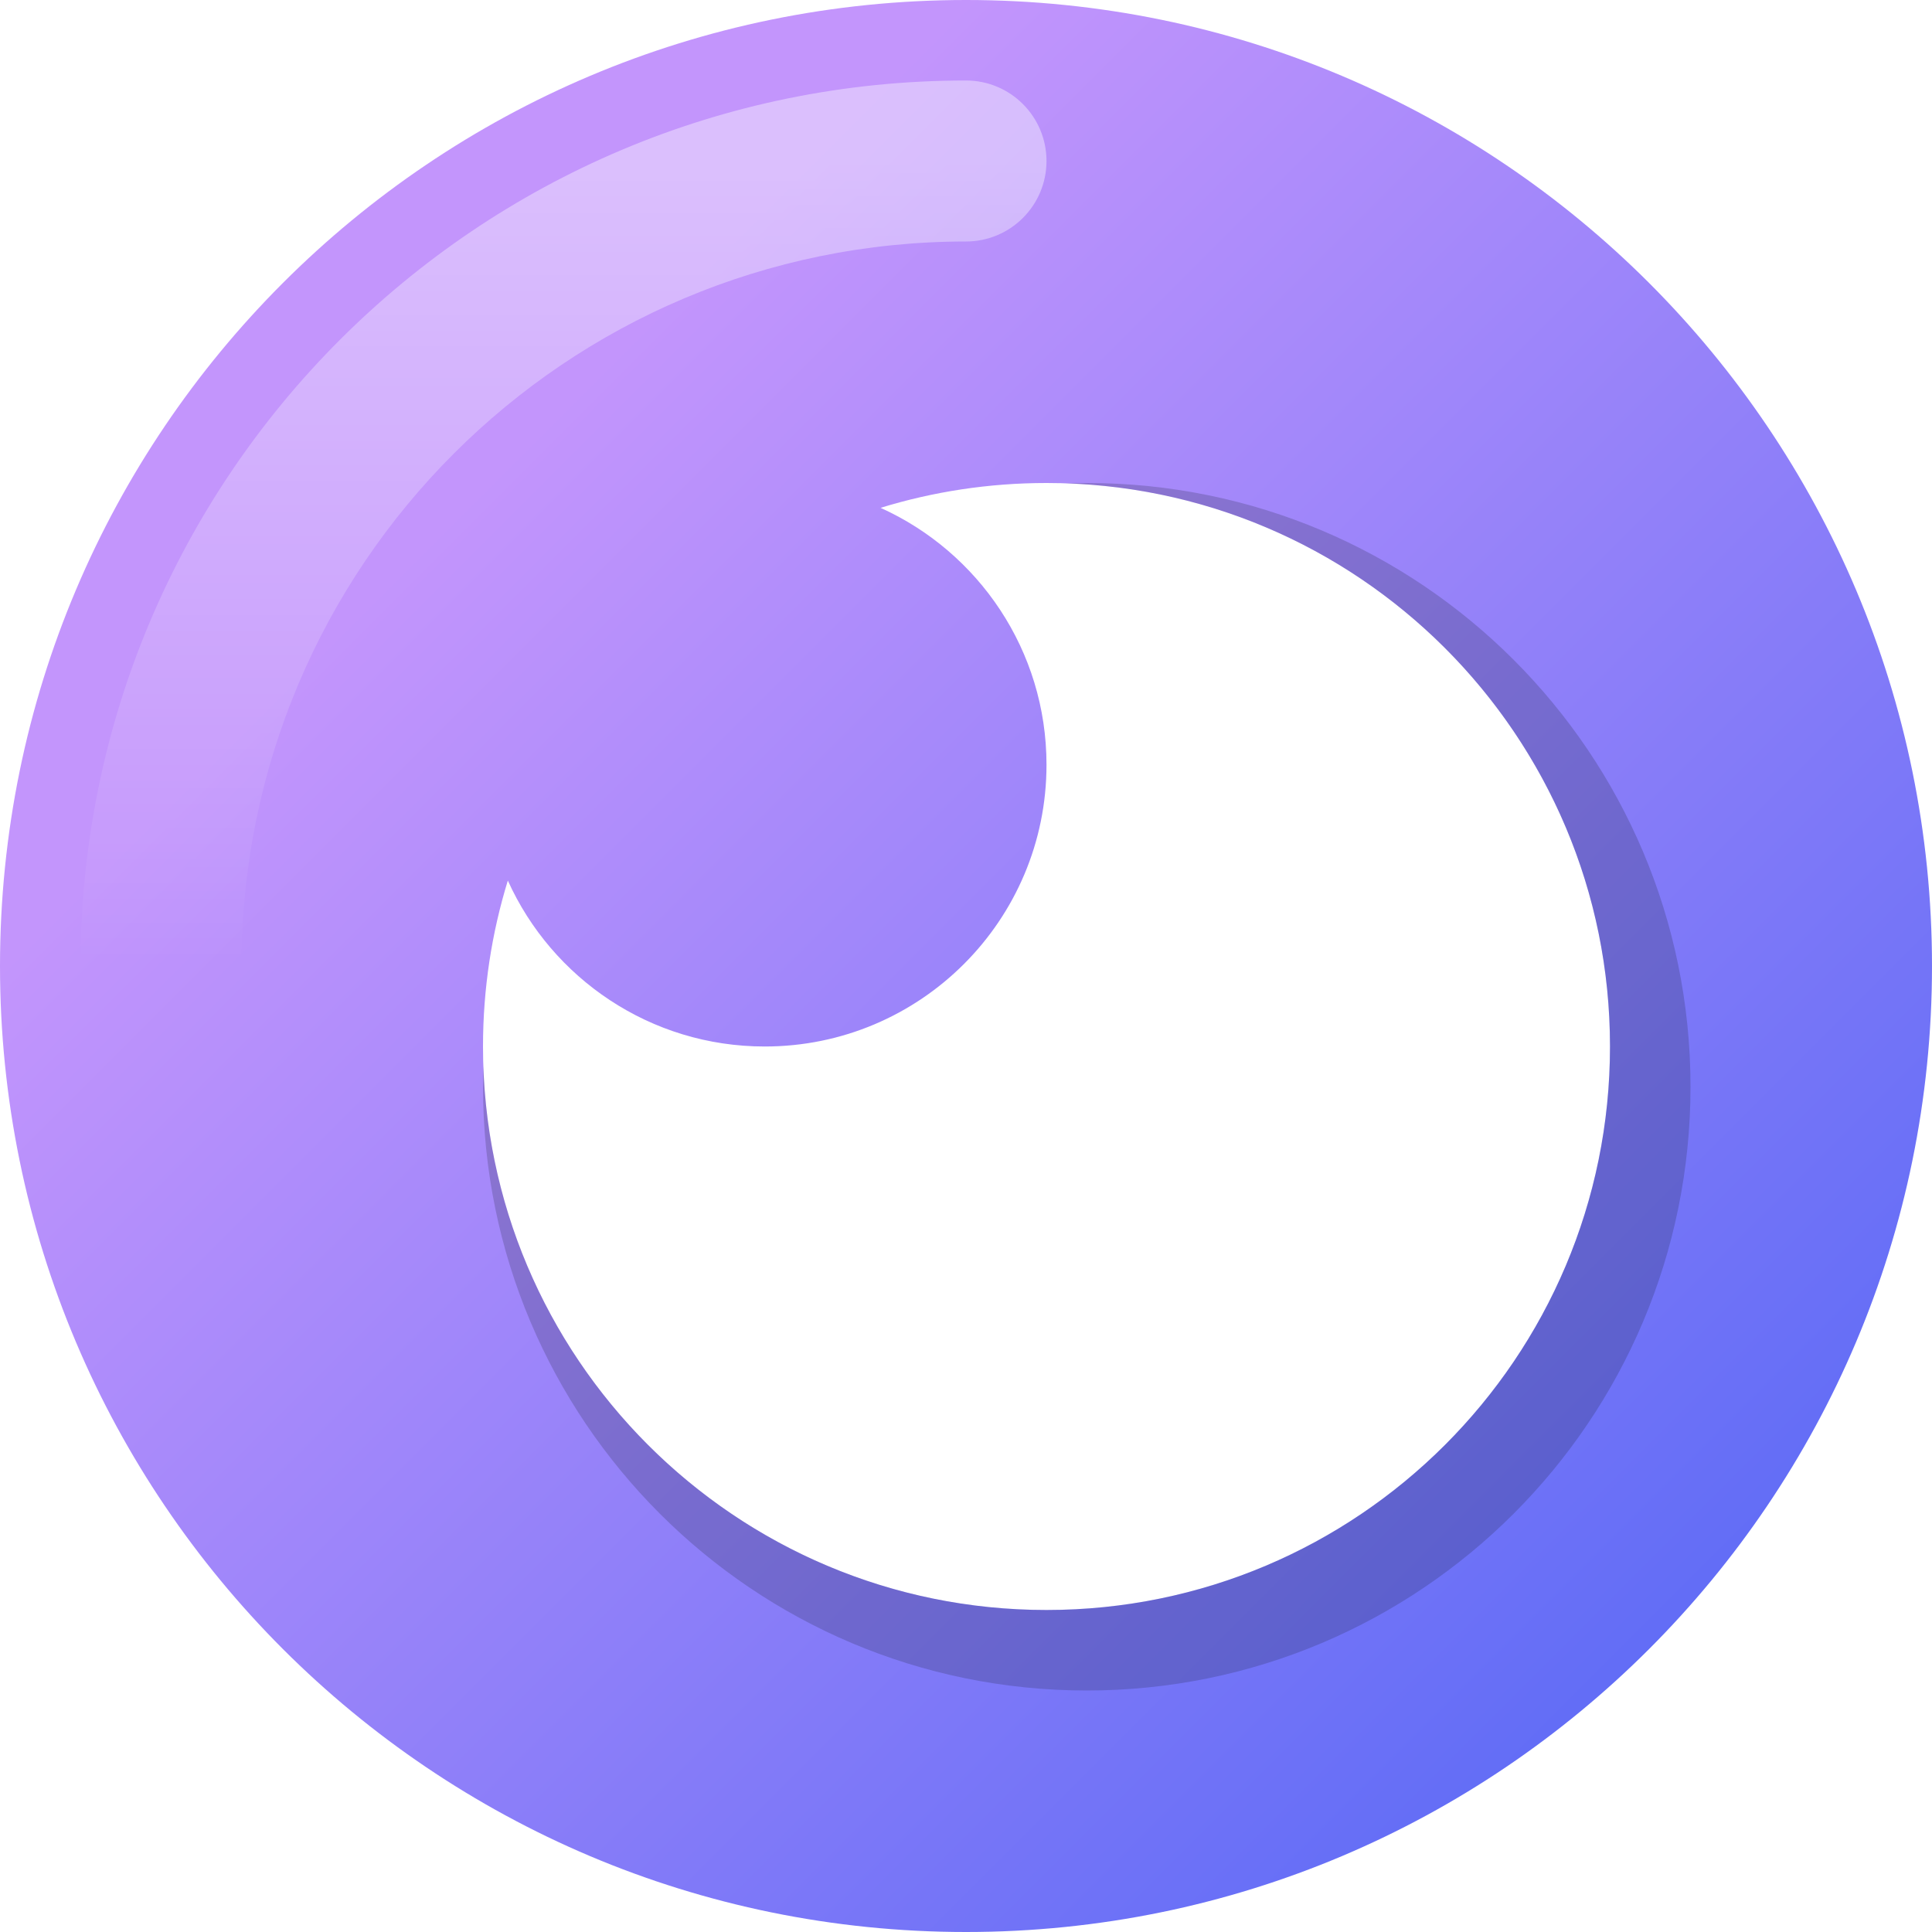
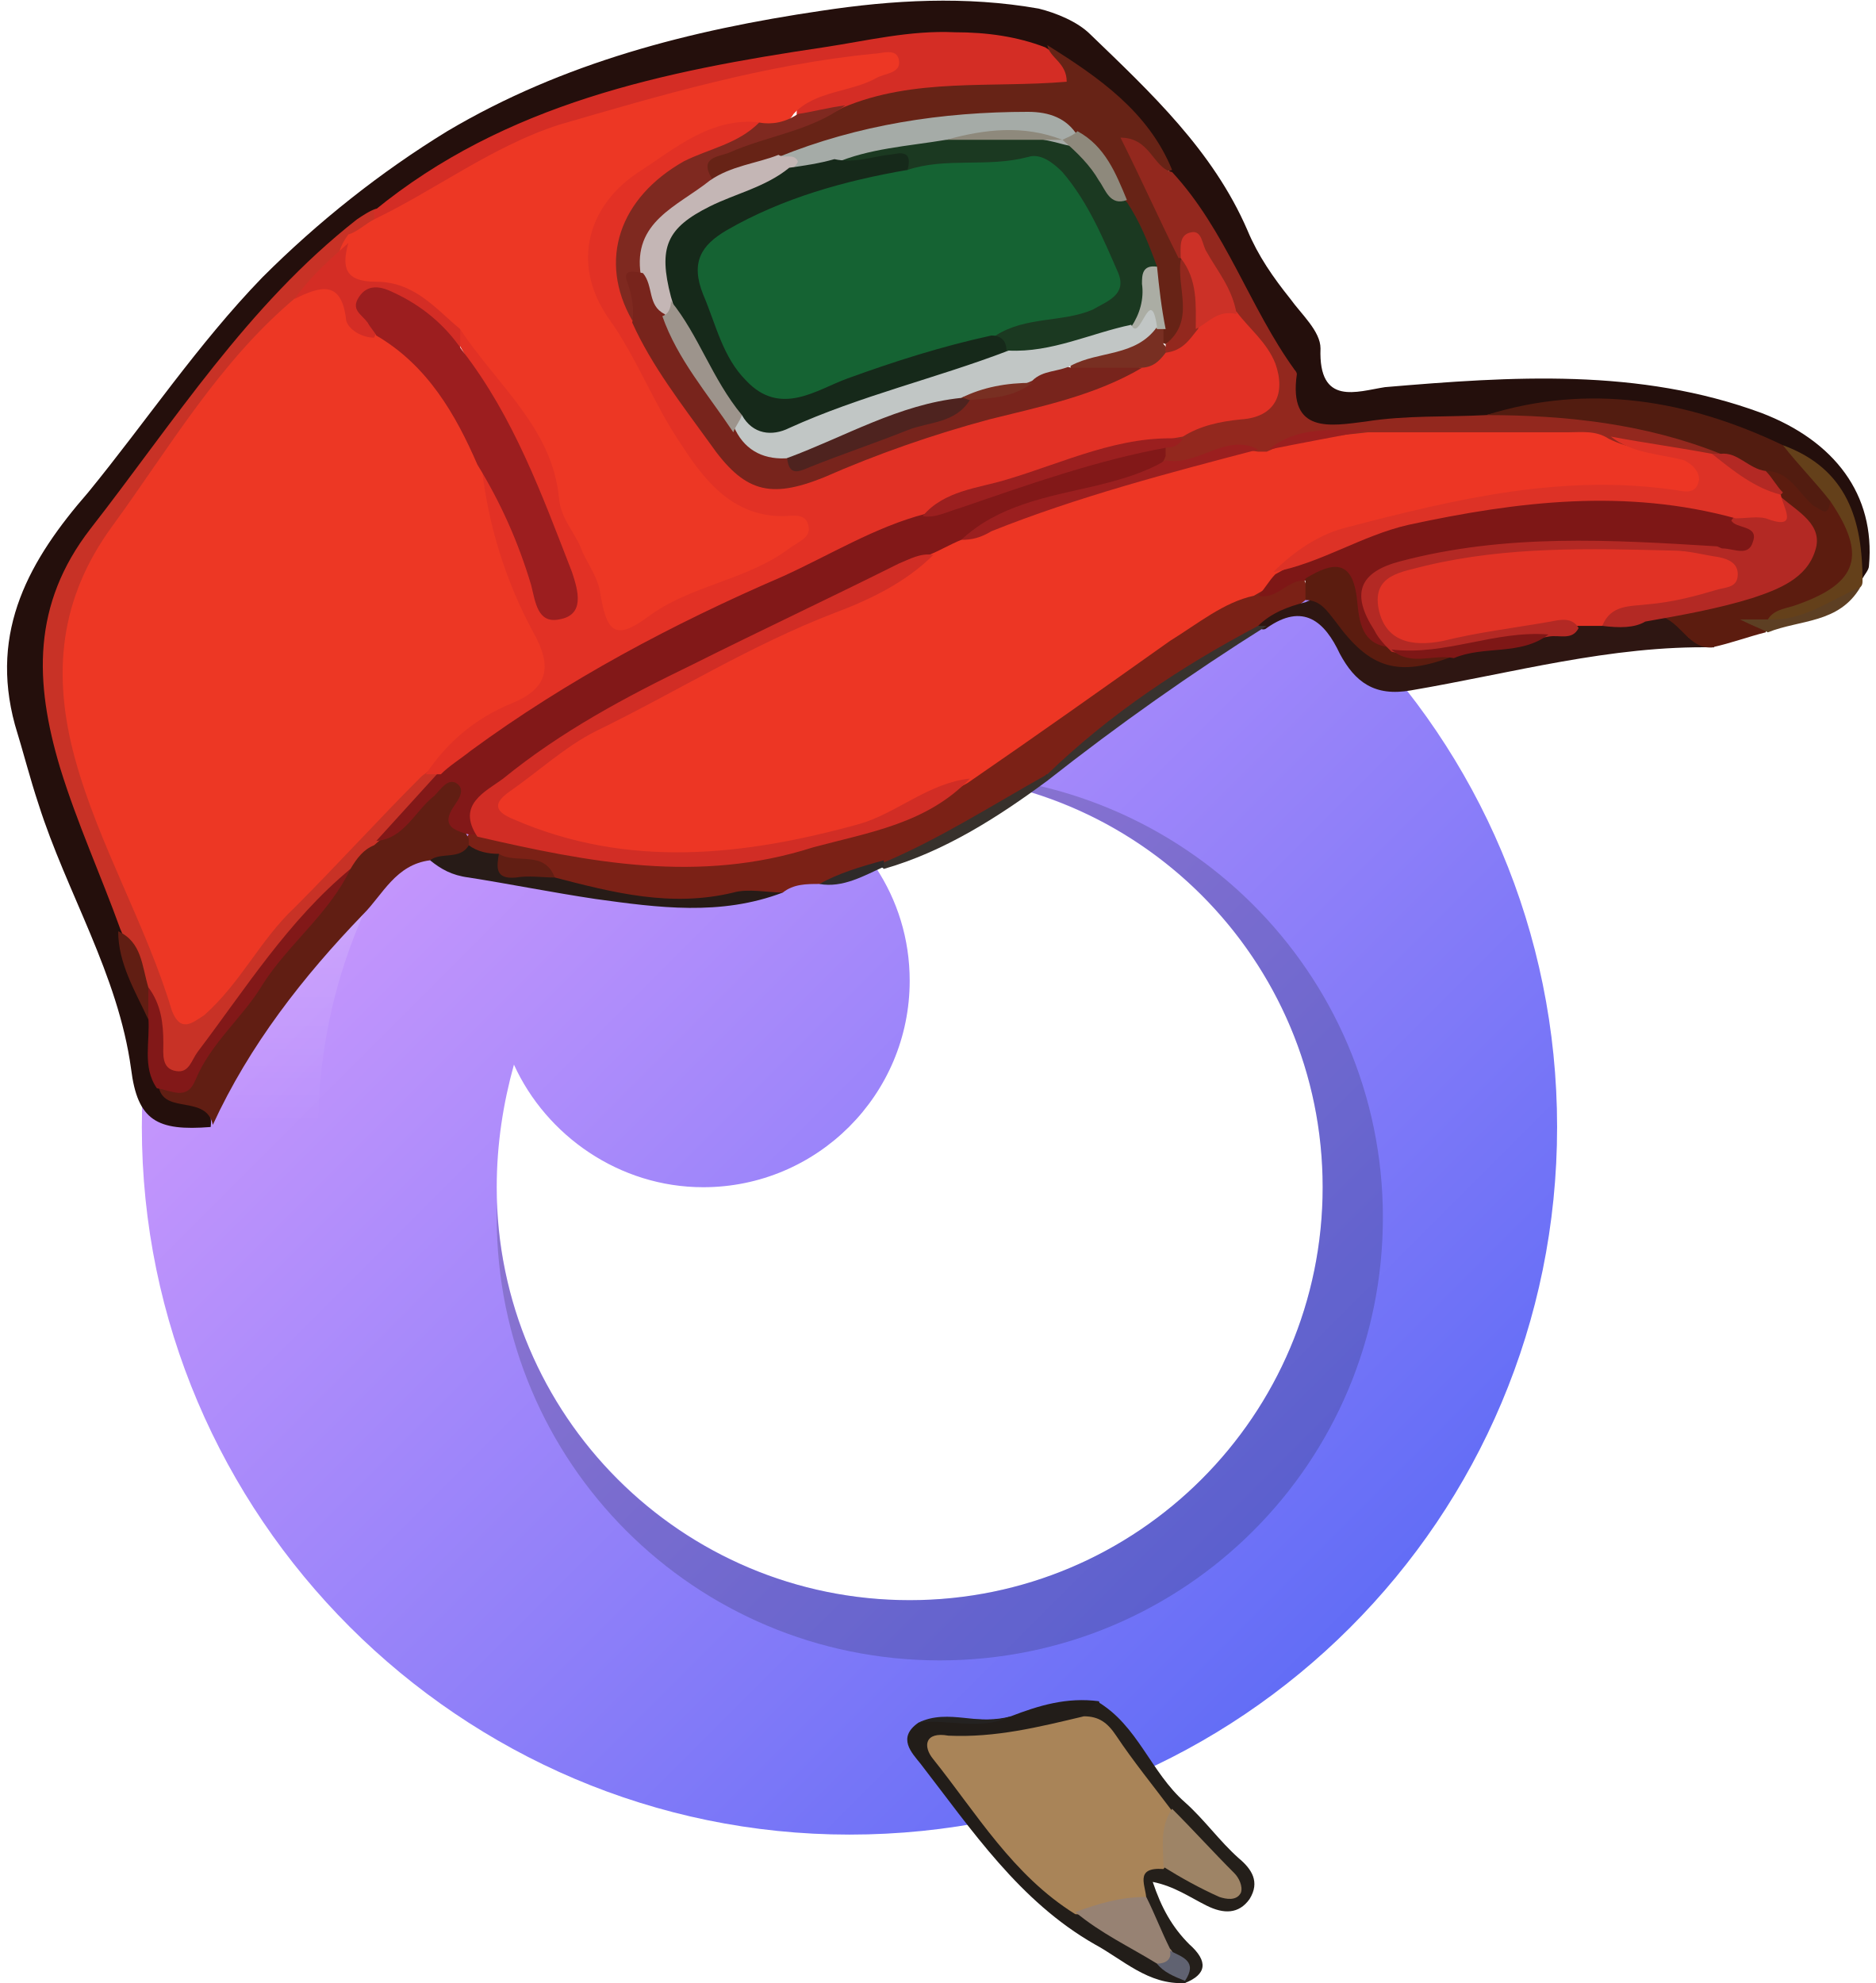
- <svg xmlns="http://www.w3.org/2000/svg" width="96" height="96" fill="none" viewBox="0 0 96 96">
-   <path fill="url(#paint0_linear)" fill-rule="evenodd" d="M48 96C74.51 96 96 74.51 96 48C96 21.49 74.51 0 48 0C21.49 0 0 21.49 0 48C0 74.51 21.49 96 48 96ZM80 52C80 67.464 67.464 80 52 80C36.536 80 24 67.464 24 52C24 49.13 24.432 46.361 25.234 43.755C27.429 48.617 32.319 52 38 52C45.732 52 52 45.732 52 38C52 32.319 48.617 27.429 43.755 25.234C46.362 24.432 49.13 24 52 24C67.464 24 80 36.536 80 52Z" clip-rule="evenodd" />
-   <path fill="#131928" fill-rule="evenodd" d="M80 52C80 67.464 67.464 80 52 80C36.864 80 24.533 67.99 24.017 52.979C24.006 53.318 24 53.658 24 54C24 70.569 37.431 84 54 84C70.569 84 84 70.569 84 54C84 37.431 70.569 24 54 24C53.66 24 53.321 24.006 52.983 24.017C67.992 24.535 80 36.865 80 52Z" clip-rule="evenodd" opacity=".2" />
-   <path fill="url(#paint1_linear)" fill-rule="evenodd" d="M48 12C28.118 12 12 28.118 12 48C12 50.209 10.209 52 8 52C5.791 52 4 50.209 4 48C4 23.7 23.7 4 48 4C50.209 4 52 5.791 52 8C52 10.209 50.209 12 48 12Z" clip-rule="evenodd" />
-   <defs>
-     <linearGradient id="paint0_linear" x1="48" x2="117.5" y1="0" y2="69.5" gradientUnits="userSpaceOnUse">
-       <stop stop-color="#C395FC" />
-       <stop offset="1" stop-color="#4F65F5" />
-     </linearGradient>
-     <linearGradient id="paint1_linear" x1="28" x2="28" y1="8" y2="48" gradientUnits="userSpaceOnUse">
-       <stop stop-color="#fff" stop-opacity=".4" />
-       <stop offset="1" stop-color="#fff" stop-opacity="0" />
-     </linearGradient>
-   </defs>
+ <svg xmlns="http://www.w3.org/2000/svg" version="1.1" id="Layer_1" x="0px" y="0px" width="87px" height="92px" viewBox="0 0 86.6 92.2" style="enable-background:new 0 0 86.6 92.2;" xml:space="preserve">
+   <style type="text/css">
+ 	.st0{fill-rule:evenodd;clip-rule:evenodd;fill:url(#SVGID_1_);}
+ 	.st1{opacity:0.2;fill-rule:evenodd;clip-rule:evenodd;fill:#131928;enable-background:new    ;}
+ 	.st2{fill-rule:evenodd;clip-rule:evenodd;fill:url(#SVGID_00000158715169687686573630000016996326227784132785_);}
+ 	.st3{fill:#221D19;}
+ 	.st4{fill:#241F1A;}
+ 	.st5{fill:#242221;}
+ 	.st6{fill:#A98458;}
+ 	.st7{fill:#978273;}
+ 	.st8{fill:#606271;}
+ 	.st9{fill:#9E8466;}
+ 	.st10{fill:#240F0C;}
+ 	.st11{fill:#7B2116;}
+ 	.st12{fill:#611E13;}
+ 	.st13{fill:#2E1612;}
+ 	.st14{fill:#5C1C0F;}
+ 	.st15{fill:#271B17;}
+ 	.st16{fill:#64401A;}
+ 	.st17{fill:#38322E;}
+ 	.st18{fill:#37312C;}
+ 	.st19{fill:#5D3F23;}
+ 	.st20{fill:#2E2A29;}
+ 	.st21{fill:#C83226;}
+ 	.st22{fill:#D42D25;}
+ 	.st23{fill:#672316;}
+ 	.st24{fill:#93281E;}
+ 	.st25{fill:#521C10;}
+ 	.st26{fill:#821818;}
+ 	.st27{fill:#ED3624;}
+ 	.st28{fill:#7E1716;}
+ 	.st29{fill:#D12D25;}
+ 	.st30{fill:#5B1C0F;}
+ 	.st31{fill:#E13225;}
+ 	.st32{fill:#B32924;}
+ 	.st33{fill:#ED3724;}
+ 	.st34{fill:#E23125;}
+ 	.st35{fill:#7F2920;}
+ 	.st36{fill:#1B3921;}
+ 	.st37{fill:#A5ABA7;}
+ 	.st38{fill:#C4B6B5;}
+ 	.st39{fill:#782F22;}
+ 	.st40{fill:#8E897C;}
+ 	.st41{fill:#ABADA4;}
+ 	.st42{fill:#DD3226;}
+ 	.st43{fill:#9B1F1F;}
+ 	.st44{fill:#CC3127;}
+ 	.st45{fill:#9C1E1F;}
+ 	.st46{fill:#78241C;}
+ 	.st47{fill:#156333;}
+ 	.st48{fill:#16291A;}
+ 	.st49{fill:#C1C6C5;}
+ 	.st50{fill:#9D948C;}
+ 	.st51{fill:#4E231F;}
+ </style>
+   <linearGradient id="SVGID_1_" gradientUnits="userSpaceOnUse" x1="22.767" y1="742.628" x2="70.409" y2="790.27" gradientTransform="matrix(1 0 0 1 0 -706.6953)">
+     <stop offset="0" style="stop-color:#C395FC" />
+     <stop offset="1" style="stop-color:#4F65F5" />
+   </linearGradient>
+   <path class="st0" d="M39.2,85.3c18.2,0,32.9-14.7,32.9-32.9S57.4,19.5,39.2,19.5S6.3,34.3,6.3,52.4S21.1,85.3,39.2,85.3z M61.2,55.2  c0,10.6-8.6,19.2-19.2,19.2s-19.2-8.6-19.2-19.2c0-2,0.3-3.9,0.8-5.7c1.5,3.3,4.9,5.7,8.8,5.7c5.3,0,9.6-4.3,9.6-9.6  c0-3.9-2.3-7.2-5.7-8.8C38.1,36.3,40,36,42,36C52.6,36,61.2,44.6,61.2,55.2z" />
+   <path class="st1" d="M61.2,55.2c0,10.6-8.6,19.2-19.2,19.2c-10.4,0-18.8-8.2-19.2-18.5c0,0.2,0,0.5,0,0.7c0,11.4,9.2,20.6,20.6,20.6  S64,68,64,56.6S54.7,36,43.3,36c-0.2,0-0.5,0-0.7,0C52.9,36.3,61.2,44.8,61.2,55.2z" />
+   <linearGradient id="SVGID_00000172425334263608358670000015159337451976076691_" gradientUnits="userSpaceOnUse" x1="25.517" y1="731.679" x2="25.517" y2="759.099" gradientTransform="matrix(1 0 0 1 0 -706.6953)">
+     <stop offset="0" style="stop-color:#FFFFFF;stop-opacity:0.4" />
+     <stop offset="1" style="stop-color:#FFFFFF;stop-opacity:0" />
+   </linearGradient>
+   <path style="fill-rule:evenodd;clip-rule:evenodd;fill:url(#SVGID_00000172425334263608358670000015159337451976076691_);" d="  M39.2,27.8c-13.6,0-24.7,11-24.7,24.7c0,1.5-1.2,2.7-2.7,2.7S9.1,54,9.1,52.5c0-16.7,13.5-30.2,30.2-30.2c1.5,0,2.7,1.2,2.7,2.7  C42,26.5,40.7,27.8,39.2,27.8z" />
+   <g>
+     <path class="st3" d="M54.8,92.2c-1.7,0.1-2.9-1.1-4.2-1.8c-3.5-2-5.7-5.3-8.1-8.4c-0.4-0.5-1.1-1.2-0.1-1.9   c1.4-0.5,2.9,0.1,4.3-0.3c1.3-0.5,2.6-0.9,4.1-0.7c0.2,0.6-0.3,0.7-0.7,0.9c-1.8,0.7-3.7,0.9-5.6,0.9c-1,0-1.3,0.3-0.6,1.1   c1.8,2.3,3.4,4.8,5.9,6.5c1.1,1,2.5,1.5,3.7,2.4c0.4,0.4,0.9,0.5,1.3,0.9C54.9,92,54.9,92.1,54.8,92.2z" />
+     <path class="st4" d="M54.8,92.2c0-0.1,0-0.1,0-0.2c-0.2-0.5-0.6-1-1-1.3c-0.6-0.7-0.7-1.6-1.1-2.5c-0.2-0.8-0.4-1.6,0.9-1.7   c1.1,0.1,1.9,0.9,3.1,1.1c-0.7-1.4-1.8-2.3-2.8-3.2C52.5,83,51.7,81,50,79.8c0.2-0.2,0.5-0.4,0.7-0.7c1.9,1.1,2.5,3.3,4.1,4.7   c0.9,0.8,1.6,1.8,2.5,2.6c0.6,0.5,1,1.1,0.5,1.9c-0.5,0.7-1.2,0.7-2,0.3c-0.8-0.4-1.5-0.9-2.5-1.1c0.4,1.2,0.9,2.1,1.7,2.9   C55.9,91.2,55.8,91.8,54.8,92.2z" />
+     <path class="st5" d="M46.7,79.8c-1.4,0.7-2.9,0.1-4.3,0.3C43.8,79.4,45.3,80.3,46.7,79.8z" />
+     <path class="st6" d="M50.1,79.8c0.7,0,1.1,0.3,1.5,0.9c0.8,1.2,1.7,2.3,2.6,3.5c0.2,0.9,0.3,1.8-0.4,2.7c-1.4-0.1-0.8,0.8-0.8,1.4   c-1,0.7-2.1,0.8-3.3,0.7c-2.9-1.8-4.6-4.7-6.6-7.2c-0.5-0.6-0.4-1.3,0.7-1.1C46,80.8,48,80.3,50.1,79.8z" />
+     <path class="st7" d="M49.7,88.9c1.1-0.4,2.1-0.7,3.3-0.7c0.4,0.8,0.7,1.6,1.1,2.4c0.2,0.2,0.2,0.4,0.1,0.6   c-0.2,0.3-0.5,0.3-0.7,0.1C52.2,90.5,50.9,89.9,49.7,88.9z" />
+     <path class="st8" d="M53.5,91.3c0.4,0,0.7-0.2,0.6-0.6c0.6,0.3,1.3,0.5,0.7,1.4C54.3,91.9,53.8,91.7,53.5,91.3z" />
+     <path class="st9" d="M53.8,86.8c0-0.9-0.2-1.8,0.4-2.7c1,1,1.9,2,2.9,3c0.2,0.2,0.4,0.6,0.3,0.9c-0.2,0.4-0.7,0.3-1,0.2   C55.5,87.8,54.6,87.3,53.8,86.8z" />
+   </g>
+   <g>
+     <path class="st10" d="M9.5,52.4c-2.5,0.2-3.4-0.3-3.7-2.7c-0.6-4.4-3-8.2-4.3-12.3c-0.4-1.2-0.7-2.4-1.1-3.7   c-1.2-4.4,0.7-7.7,3.4-10.8c2.7-3.3,5.1-6.9,8.1-10c2.6-2.6,5.5-4.9,8.6-6.8c5.4-3.2,11.3-4.7,17.4-5.6C41.2,0,44.6-0.2,48,0.4   c0.8,0.2,1.8,0.6,2.4,1.2c2.8,2.7,5.7,5.4,7.3,9.1c0.5,1.2,1.2,2.2,2,3.2c0.5,0.7,1.4,1.5,1.4,2.3c-0.1,2.7,1.7,2,3,1.8   c5.9-0.5,11.8-0.9,17.5,1.2c3.4,1.3,5.3,3.8,5,7.1c0,0.2-0.2,0.4-0.3,0.6c-0.6-0.5-0.4-1.3-0.6-2c-0.5-1.8-1.4-3.4-3.4-4   c-4.4-1.8-8.8-2.6-13.5-1.4c-2.4,0.1-4.8,0.4-7.2,0.5c-1.2,0.1-2-0.4-2-1.8c0-0.7-0.2-1.3-0.6-1.9c-1.8-2.6-2.9-5.6-4.8-8.1   c-1.4-2.6-3.5-4.5-6.1-5.8c-2.4-0.7-4.7-0.7-7.2-0.3C36.4,2.8,32,3.5,27.6,4.8C23.8,6,20.5,7.7,17.4,10c-3.3,1.8-5.5,4.9-7.8,7.7   c-1.9,2.4-3.7,5-5.5,7.4c-2.4,3.2-2.3,6.4-1.3,10c0.8,2.8,2.2,5.4,2.9,8.2c0.2,1.5,1,2.7,1.3,4.1c0.3,0.9,0,2,0.5,2.8   c0.2,0.5,0.6,0.6,1.1,0.7C9.2,51.2,9.6,51.6,9.5,52.4z" />
+     <path class="st11" d="M37.8,41.1c-0.6,0-1.2,0-1.7,0.4c-3.5,0.8-7,0.4-10.5-0.3c-0.7-0.8-1.7-0.9-2.7-1.1c-0.6-0.1-1.1-0.2-1.5-0.8   c-0.1-0.2,0-0.4,0.1-0.5c0.2-0.1,0.3-0.2,0.5-0.2c2.6,0.3,5.1,1,7.6,1.2c5.2,0.4,10.1-0.7,14.6-3.5c4-2.8,7.7-6,12-8.4   c0.6-0.3,1.1-0.7,1.8-0.7c0.8,0.1,1.5-0.8,2.3-0.3c0.2,0.3,0.2,0.7,0.1,1c-0.7,0.6-1.6,0.8-2.3,1.3c-3.5,2-6.8,4.3-9.9,7   c-2.4,1.6-4.9,3.1-7.6,4C39.8,40.6,38.8,40.9,37.8,41.1z" />
+     <path class="st12" d="M21.5,39c0,0.1,0,0.2,0,0.3c-0.3,1.2-1.2,0.6-1.8,0.7c-1.6,0.2-2.2,1.6-3.1,2.5c-2.8,2.9-5.3,6.1-7,9.8   c-0.3-1.4-2.2-0.5-2.5-1.7C7.9,50.4,8.5,50,9,49.2c1.8-2.6,3.6-5.1,5.8-7.5c0.4-0.4,0.8-0.9,1-1.5c0.3-0.6,0.7-1,1.3-1.3   c1.1-0.4,1.8-1.4,2.6-2.2c0.4-0.3,0.8-0.8,1.4-0.5c0.5,0.3,0.5,0.8,0.3,1.3C21,38.2,21.3,38.6,21.5,39z" />
+     <path class="st13" d="M58.2,29.1c0.6-0.6,1.4-0.9,2.2-1.1c0.8-0.4,1.4,0.1,1.6,0.7c1.3,2.3,3.2,2.1,5.3,1.6c1.4-0.6,2.9-0.3,4.2-1   c0.5-0.2,1.1-0.2,1.6-0.4c0.4-0.1,0.7-0.1,1.1-0.2c0.7,0,1.5-0.1,2.2-0.3c0.8,0.1,2.1-0.5,1.8,1.2c0,0.1,0.4-0.1,0.6,0   c0.3,0.1,0.6,0.2,0.6,0.5c-4.8-0.1-9.4,1.2-14.1,2c-1.7,0.3-2.6-0.4-3.3-1.7c-0.7-1.5-1.7-2.4-3.4-1.2   C58.5,29.3,58.3,29.3,58.2,29.1z" />
+     <path class="st14" d="M79.3,30.1c-1.3,0.1-1.6-1.8-3-1.4c0.1-0.9,0.8-0.7,1.4-0.8c1.3-0.2,2.6-0.5,3.8-0.9c2.5-0.9,2.7-1.9,0.9-3.8   c-0.3-0.4-0.8-0.8-0.6-1.4c1.3-0.5,1.8,0.6,2.3,1.3c0.4,0.5,0.6,0,0.9,0.1c1.8,2.8,1.2,4.4-1.8,5.4c-0.4,0.1-0.8,0.1-1.2,0.3   c-0.3,0-0.6,0-0.9,0c-0.1,0-0.2-0.1-0.2-0.1c0.1,0.4,1-0.3,0.9,0.6C81,29.6,80.2,29.9,79.3,30.1z" />
+     <path class="st15" d="M19.7,40c0.5-0.4,1.4,0,1.8-0.7c0.4,0.3,0.9,0.4,1.4,0.4c0.5,1.1,1.9,0.3,2.6,1.1c2.7,0.7,5.4,1.4,8.3,0.7   c0.7-0.2,1.6,0,2.3,0c-2.9,1.1-5.8,0.7-8.7,0.3c-2-0.3-4-0.7-5.9-1C20.7,40.7,20.2,40.4,19.7,40z" />
+     <path class="st16" d="M81.9,28.8c0.3-0.5,0.9-0.5,1.4-0.7c2.8-1,3.2-2.3,1.5-4.8c-1-0.6-2.1-1.2-2.2-2.6c3,1.1,3.7,3.5,3.7,6.3   c0,0.1,0,0.2-0.1,0.3C84.9,28.3,83.6,29.2,81.9,28.8z" />
+     <path class="st17" d="M58.2,29.1c0.1,0,0.3,0,0.4,0c-3.5,2.2-6.9,4.6-10.2,7.2c-0.1-0.1-0.2-0.1-0.1-0.2c0-0.1,0.1-0.1,0.1-0.1   C51.3,33.2,54.6,31,58.2,29.1z" />
+     <path class="st18" d="M48.4,36c0,0.1,0,0.2,0,0.3c-2.3,1.7-4.8,3.3-7.6,4.1c-0.1-0.1-0.2-0.1-0.1-0.2c0-0.1,0.1-0.1,0.1-0.1   C43.4,39,45.9,37.4,48.4,36z" />
+     <path class="st19" d="M81.9,28.8c1.6,0.1,2.9-0.9,4.3-1.5c-1,1.7-2.8,1.5-4.3,2.1c-0.4-0.2-0.7-0.3-1.3-0.6   C81.1,28.8,81.5,28.8,81.9,28.8z" />
+     <path class="st20" d="M40.8,40c0,0.1,0,0.2,0,0.3c-0.9,0.4-1.9,1-3,0.8C38.7,40.6,39.7,40.3,40.8,40z" />
+     <path class="st21" d="M17.1,39.3c-0.5,0.2-0.8,0.6-1.1,1.1c-2.6,2.9-5.1,6-7.2,9.2C8.5,50,8.2,50.2,7.7,50S7,49.4,7,48.8   c0-1-0.2-1.9-0.6-2.8c-0.3-1-0.7-1.9-1.1-2.8c-0.9-2.5-2-4.9-2.8-7.5c-1.2-4-1.3-7.6,1.4-11.1c3.9-5,7.3-10.4,12.4-14.4   c0.3-0.2,0.6-0.4,0.9-0.5c0.1,0.1,0.2,0.3,0.1,0.4c-0.2,0.5-0.7,0.9-1.1,1.3c-0.9,0.9-1.8,1.7-2.6,2.7c-4,4-7.2,8.6-10,13.6   c-1,1.7-0.7,3.7-0.4,5.5C4,37.7,6.3,41.7,7.9,46c0.4,1,0.9,0.8,1.5,0.2c0.7-0.7,1.3-1.5,1.9-2.2c2.4-3,5-5.8,8-8.2   c0.3-0.1,0.5-0.1,0.8,0C19.7,37.6,18.2,38.3,17.1,39.3z" />
+     <path class="st22" d="M17.1,10.2c0-0.1,0-0.3,0-0.4c6.1-5,13.5-6.5,20.9-7.6c2-0.3,4-0.8,6.1-0.7c1.5,0,2.9,0.2,4.2,0.7   c0.6,0.4,1.4,0.8,1.2,1.6c-0.3,0.8-1.2,0.7-1.9,0.7c-2.9,0-5.7,0.2-8.5,0.9c-0.8,0.1-1.5,0.6-2.3,0.2c-0.3-1,0.7-1.1,1.2-1.4   c0.7-0.4,1.6-0.4,2.5-1.1c-4.3,0.2-8.3,1.3-12.2,2.4c-3.1,0.9-6.1,1.9-8.8,3.8C18.9,9.8,18.2,10.4,17.1,10.2z" />
+     <path class="st23" d="M38.9,5c3.3-1.4,6.9-0.9,10.4-1.2c0-0.9-0.8-1.1-0.9-1.7c2.4,1.5,4.7,3.1,5.8,5.8c-0.7,0.3-1-0.3-1.6-0.8   c0.8,1.9,1.8,3.5,2.3,5.2c-0.1,1.3,0.8,2.8-1,3.7c-0.3-0.1-0.4-0.4-0.5-0.7c-0.1-0.9-0.2-1.9-0.4-2.8c-0.2-1.1-0.8-2.1-1.3-3.1   c-0.6-1.3-1.2-2.5-2.4-3.2c-1.2-1.1-2.6-0.8-4-0.7c-3.1,0.2-6.2,0.8-9.2,1.9c-1.2,0.4-2.3,0.8-3.5,1.1c-1.7-0.7-0.4-1.4,0.2-1.6   c1.2-0.5,2.4-1.1,3.7-1.3C37.4,5.6,38.2,5.4,38.9,5z" />
+     <path class="st24" d="M54.5,12c-0.9-1.8-1.7-3.6-2.7-5.6c1.4,0,1.5,1.4,2.4,1.6c2.5,2.7,3.6,6.3,5.7,9.2c0,0,0.1,0.1,0.1,0.2   c-0.4,2.8,1.6,2.4,3.2,2.2c1.9-0.3,3.7-0.2,5.6-0.3c3.3-0.8,6.5-0.1,9.7,0.7c0.5,0.1,1,0.3,1.3,0.9c0,0.2-0.2,0.4-0.4,0.5   c-1.7,0.4-3.3-0.5-5-0.6c-3.6-0.4-7.1-0.1-10.7-0.2c-1.7-0.2-3.3-0.1-4.9,0.7c-0.2,0.1-0.4,0.1-0.6,0.1c-0.8-0.2-1.6,0-2.4,0.3   c-0.6,0.2-1.3,0.4-1.9,0c-0.2-0.2-0.3-0.5-0.2-0.8c0.1-0.4,0.4-0.6,0.7-0.8c0.8-0.5,1.6-0.7,2.5-0.9c1.7-0.3,2-1.2,1.2-2.7   c-0.4-0.6-1-1.1-1.3-1.8c-0.6-1-0.7-2.4-2-2.9C54.8,11.9,54.7,12,54.5,12z" />
+     <path class="st25" d="M79.7,21.1c-3.5-1.4-7.2-1.8-10.9-1.8c4.8-1.5,9.4-0.7,13.8,1.4c0.7,0.9,1.5,1.7,2.2,2.6   c-0.1,0.8-0.4,0.4-0.8,0.2c-0.7-0.6-1.1-1.6-2.2-1.6C80.9,22.3,80.3,21.6,79.7,21.1z" />
+     <path class="st26" d="M6.6,45.9c0.6,0.8,0.7,1.7,0.7,2.6c0,0.5-0.1,1.2,0.6,1.3c0.6,0.1,0.7-0.5,1-0.9c2.2-2.9,4.2-6.1,7.1-8.5   c-1,2.1-2.9,3.5-4.1,5.4c-0.9,1.5-2.4,2.7-3.1,4.4c-0.4,1-1.1,0.5-1.8,0.4c-0.7-1-0.3-2.2-0.4-3.3C6.4,46.9,6.3,46.4,6.6,45.9z" />
+     <path class="st12" d="M6.6,45.9c0,0.5,0,1,0,1.5c-0.6-1.3-1.4-2.6-1.4-4.1C6.3,43.8,6.3,44.9,6.6,45.9z" />
+     <path class="st27" d="M58.2,21c0.1,0,0.3,0,0.4,0c1.5-0.7,3.1-0.7,4.7-0.9c3.1,0,6.2,0,9.3,0c0.6,0,1.3-0.1,1.9,0.3   c1,0.5,2.2,0.6,3.3,0.9c0.6,0.2,1.2,0.4,1.1,1.1s-0.7,0.9-1.4,0.9c-4.4-0.4-8.6,0.2-12.9,1.2c-1.9,0.5-3.6,1.2-5.3,2.2   c-0.3,0.5-0.8,0.7-1.3,1c-1.4,0.3-2.6,1.3-3.9,2.1c-3.1,2.2-6.2,4.4-9.4,6.6c-6,3.4-12.4,4.6-19.1,2.9c-1.1-0.3-2.7-0.3-3-1.6   s1.2-1.8,2.1-2.4c3.8-2.9,8.2-4.8,12.5-6.8c1.8-0.9,3.7-1.8,5.4-2.9c0.6-0.4,1.1-0.7,1.8-0.9c3.9-1.6,8.1-2.4,12.1-3.6   C57.1,20.9,57.6,20.9,58.2,21z" />
+     <path class="st26" d="M44.4,25.1c-0.5,0.2-1,0.5-1.5,0.7c-5.3,2.8-10.9,5.1-16.1,8.1c-1.4,0.8-2.5,1.9-3.8,2.7   c-0.8,0.5-0.9,1.4-1.1,2.2c-0.1,0-0.3,0-0.4,0c-0.7-0.2-1.3-0.4-0.7-1.3c0.2-0.3,0.6-0.8,0.1-1.1c-0.4-0.2-0.7,0.3-1,0.6   c-0.9,0.7-1.4,2-2.7,2.1c1-1.1,2-2.2,3-3.3c0.3-1.3,1.5-1.7,2.4-2.4c5.2-3.7,11.1-6.2,16.8-8.9c1.1-0.5,2.1-1.2,3.4-1.3   c2.8-0.8,5.6-1.9,8.4-2.6c0.9-0.2,1.8-0.8,2.7-0.1c0,0.2,0,0.5,0,0.7c-0.4,1.1-1.5,1.1-2.3,1.2C49,23.1,46.7,24,44.4,25.1z" />
+     <path class="st28" d="M58.2,27.7c0.3-0.3,0.5-0.7,0.8-1c5.5-3.1,11.4-3.8,17.6-3.7c1.3,0,2.6,0.2,3.9,0.7c0.6,0.3,1.5,0.6,1.2,1.5   c-0.3,1-1.2,0.7-2,0.7c-4.4-0.3-8.8-0.5-13.1,0.3c-3.1,0.6-3.3,0.9-2.1,3.8c-1.1,0.6-1.6,0.4-2-1.3c-0.3-1.3-0.9-1.8-2.1-1.7   C59.6,26.9,59.1,27.9,58.2,27.7z" />
+     <path class="st29" d="M21.9,38.9c-1-1.5,0.4-2.1,1.2-2.7c2.7-2.2,5.7-3.8,8.8-5.3c3.2-1.6,6.4-3.1,9.6-4.7c0.5-0.2,1-0.5,1.6-0.4   c-1.3,1.3-3,2.1-4.6,2.7c-3.9,1.5-7.4,3.7-11.1,5.5c-1.4,0.7-2.7,1.9-4,2.8c-0.7,0.5-0.8,0.9,0.2,1.3c5.3,2.3,10.7,1.7,16.1,0.2   c1.7-0.5,3.2-1.9,5.1-2.1c-2,2.1-4.7,2.5-7.3,3.2C32.2,41.1,27.1,40.1,21.9,38.9z" />
+     <path class="st30" d="M60.4,26.9c1.3-0.8,2.2-0.9,2.4,1c0.1,1,0.2,2.1,1.6,2.2c0.1,0,0.2,0,0.3,0c0.9,0,1.8-0.3,2.6,0.4   c-2.6,1-3.9,0.6-5.5-1.6c-0.4-0.5-0.7-1-1.4-1C60.4,27.6,60.4,27.3,60.4,26.9z" />
+     <path class="st12" d="M25.5,40.8c-0.6,0-1.2-0.1-1.8,0c-1,0.1-0.9-0.5-0.8-1.1C23.7,40.2,25,39.5,25.5,40.8z" />
+     <path class="st31" d="M74.2,29.1c-0.4,0-0.7,0-1.1,0c-1.9,0.1-3.8,0.7-5.7,1c-0.5,0.1-1.1,0.2-1.6,0.2c-1.4,0-2-1-2.3-2.1   c-0.3-1.3,0.8-1.7,1.7-1.9c4.6-1.1,9.3-1,14-0.6c0.7,0.1,1.6,0.1,1.6,1.1s-0.9,1-1.6,1.2C77.6,28.3,75.8,28.2,74.2,29.1z" />
+     <path class="st32" d="M74.2,29.1c0.4-1,1.3-0.9,2.1-1c1.2-0.1,2.3-0.4,3.3-0.7c0.4-0.1,0.9-0.1,0.9-0.7c0-0.5-0.4-0.7-0.9-0.8   c-0.7-0.1-1.4-0.3-2.1-0.3c-3.9-0.1-7.7-0.2-11.5,0.7c-1.1,0.3-2.5,0.4-2.2,2c0.3,1.5,1.5,1.8,3,1.5c1.6-0.4,3.3-0.6,5-0.9   c0.5-0.1,1-0.2,1.3,0.3c-0.3,0.6-0.9,0.3-1.4,0.4c-2.4,0.4-4.8,1.3-7.3,0.7l0,0c-0.3-0.3-0.6-0.6-0.8-1c-1.1-1.7-0.7-2.7,1.2-3.2   c4.9-1.3,9.8-1,14.7-0.7c0.1,0,0.2,0.1,0.3,0.1c0.5,0,1.2,0.4,1.4-0.3c0.3-0.8-0.8-0.6-1-1c0.5-0.8,1.8,0.1,2.1-1   c0.1,0,0.1-0.1,0.2-0.1c0.8,0.7,2,1.3,1.6,2.5c-0.4,1.3-1.7,1.8-2.9,2.2c-1.6,0.5-3.3,0.8-5,1.1C75.7,29.2,75,29.2,74.2,29.1z" />
+     <path class="st28" d="M64.4,30.2c2.5,0.3,4.8-0.9,7.3-0.7c-1.3,1-3,0.5-4.4,1.1C66.3,30.4,65.3,31,64.4,30.2z" />
+     <path class="st32" d="M79.7,21.1c0.8-0.1,1.3,0.7,2.1,0.8c0.3,0.3,0.5,0.7,0.8,1L82.5,23c-1.6,0.3-2.6-0.5-3.2-1.9   C79.4,21.1,79.6,21.1,79.7,21.1z" />
+     <path class="st33" d="M19.3,36.1c-2,2-3.9,4.1-5.9,6.1c-1.6,1.5-2.5,3.5-4.2,5C8.6,47.6,8.1,48,7.7,47c-1.2-4-3.4-7.7-4.5-11.7   s-0.7-7.5,1.7-10.8c2.7-3.7,5-7.7,8.6-10.7c1.7-1.2,1.7-1.2,2.7,0.6c0.3,0.4,0.6,0.7,1.1,0.9c2.7,1.4,4,3.8,5,6.6   c0.6,2.8,1.2,5.5,2.8,8c0.8,1.3,0.2,2.4-0.9,2.9C22.4,33.6,20.9,34.9,19.3,36.1z" />
+     <path class="st33" d="M17.1,10.2c2.9-1.4,5.5-3.4,8.6-4.4c4.8-1.4,9.6-2.8,14.6-3.3c0.4,0,1.1-0.3,1.2,0.3c0.1,0.6-0.6,0.6-1,0.8   c-1.2,0.7-2.9,0.6-3.9,1.7c-0.4,0.7-1.2,0.5-1.7,0.8C32.7,6,31,7.3,29.4,8.4C27.2,10,27,12,28.3,14.5c1.1,2,2.3,4,3.5,5.9   c1,1.6,2.4,2.9,4.5,3c0.5,0,1,0.1,1.2,0.6c0.2,0.6-0.2,1-0.6,1.4c-0.2,0.2-0.4,0.3-0.6,0.4c-2.3,1.1-4.7,2.2-7,3.3   c-1.6,0.8-2.1,0.3-2.3-1.5c0-0.1,0-0.3,0-0.4c-1.7-2.7-1.6-6.2-3.9-8.7c-0.9-1-1.3-2.3-2.4-3.2c-1.2-1-2.3-2-4-2.2   c-1.4-0.2-1.6-1.1-0.8-2.2C16.3,10.8,16.7,10.4,17.1,10.2z" />
+     <path class="st34" d="M21.1,15.3c1.7,2.6,4.3,4.6,4.6,7.9c0.1,1,0.8,1.6,1.1,2.5c0.3,0.6,0.7,1.2,0.8,1.8c0.3,1.9,0.7,2.3,2.2,1.2   c2-1.5,4.6-1.7,6.6-3.2c0.4-0.3,1-0.5,0.9-1c-0.1-0.7-0.8-0.5-1.2-0.5c-2.3,0-3.6-1.6-4.7-3.3c-1.3-1.9-2.1-4.1-3.4-5.9   c-1.8-2.6-0.9-5.3,1.4-6.8c1.7-1.1,3.4-2.6,5.7-2.3c-0.1,0.9-1,0.8-1.5,1.1c-1.6,0.7-3,1.7-4,3.1c-1.1,1.5-0.9,3.2-0.1,4.8   c1.1,2,2.4,3.9,3.7,5.8c1.1,1.5,2.3,2.1,3.9,1.4c4.9-2.3,10.3-3.1,15.3-5c0.5-0.2,0.9-0.5,1.4-0.7c0.8-0.1,1-0.8,1.5-1.3   c0.6-0.5,1.1-1,1.9-0.4c0.6,0.8,1.4,1.4,1.8,2.4c0.5,1.4,0,2.5-1.6,2.6c-1,0.1-1.9,0.3-2.7,0.8c-4.2,0.7-8.1,2-12,3.6   c-2.3,0.6-4.4,1.9-6.6,2.9c-5.1,2.2-10,4.8-14.5,8.1c-0.5,0.4-1,0.7-1.4,1.1c-0.2,0-0.5,0-0.7,0c1-1.5,2.3-2.6,4-3.3s1.9-1.7,1-3.3   c-1.3-2.4-2.1-5-2.4-7.7c1.7,0.9,1.7,2.9,2.6,4.3c0.4,0.7,0.2,2.2,1.1,1.9c1-0.4,0.1-1.6-0.2-2.4c-1.1-3.3-2.8-6.4-4.5-9.4   C20.8,15.9,20.9,15.5,21.1,15.3z" />
+     <path class="st22" d="M21.1,15.3c0,0.4,0,0.7,0,1.1c-1.1-0.1-1.5-1.3-2.4-1.7c-0.5-0.2-1-0.9-1.6-0.5s0.3,1,0,1.5   c-0.6,0-1.2-0.4-1.3-0.8c-0.2-1.9-1.2-1.6-2.4-1c0.7-1,1.6-1.8,2.5-2.6c-0.3,1.1-0.2,1.8,1.3,1.8C19,13.1,20,14.4,21.1,15.3z" />
+     <path class="st35" d="M29.1,14.9c-1.6-2.8-0.6-5.7,2.4-7.4C32.7,6.9,34,6.7,35,5.7c0.6,0.1,1.2,0,1.8-0.4C37.5,5.2,38.2,5,39,4.9   c-1.6,1.2-3.6,1.4-5.4,2.2c-0.5,0.2-1.4,0.2-0.8,1.2c0.2,0.6-0.4,0.8-0.8,1c-1.2,0.8-2,1.8-2.3,3.2C28.9,13.2,29.9,14.3,29.1,14.9z   " />
+     <path class="st36" d="M52.1,9.4c0.6,0.9,1,1.9,1.4,3c-0.6,0.9,0,2.3-1,3.1c-1.9,0.6-3.6,1.6-5.7,1.1c-0.5-0.2-0.8-0.6-1-1   c0.3-1,1.2-0.9,1.9-1c0.7-0.2,1.5-0.2,2.3-0.5c1-0.4,1.3-1,0.8-2c-0.5-0.9-0.9-1.8-1.4-2.7c-0.6-1-1.4-1.5-2.7-1.4   c-1.5,0.2-3.1,0.2-4.7,0.2c-0.6-0.4-1.2-0.4-1.9-0.3c-0.6,0.1-1.3,0.3-1.6-0.5c1.5-1.3,3.4-1,5.1-1.4c1.6,0,3.2,0,4.8,0.1   c0.2,0,0.4,0.1,0.5,0.1C50.7,6.6,50.9,8.5,52.1,9.4z" />
+     <path class="st37" d="M43.7,6.5c-1.8,0.3-3.6,0.4-5.2,1.1c-0.5,0.7-1.2,0.9-2,0.6c0.4-0.7-0.3-0.6-0.6-0.9   c3.7-1.5,7.6-2.1,11.6-2.1c1,0,1.8,0.3,2.3,1.1c0,0.6-0.3,0.5-0.7,0.4l0,0C47.3,6.2,45.5,6.2,43.7,6.5z" />
+     <path class="st38" d="M35.9,7.2c0.3,0.2,0.7-0.1,0.9,0.3c0,0.1-0.2,0.3-0.4,0.5c-0.5,1.3-1.8,1.3-2.8,1.8c-2.2,1-2.7,1.8-2.4,4.2   c0,0.4-0.2,0.7-0.6,0.8c-1.1-0.3-1.3-1-1.1-2c-0.4-2.5,1.7-3.2,3.2-4.4C33.7,7.7,34.9,7.6,35.9,7.2z" />
+     <path class="st39" d="M53.9,16.4c-0.3,0.4-0.6,0.7-1.2,0.7c-1.1,0.2-2.1,0.7-3.2,0.1c-0.2-0.9,0.6-1,1.1-1c1.1-0.1,1.8-0.7,2.7-1.1   c0.2,0,0.4,0.1,0.5,0.2c0,0.2,0,0.5,0,0.7c0.1,0.1,0.2,0.2,0.1,0.3C54,16.3,53.9,16.4,53.9,16.4z" />
+     <path class="st40" d="M49.1,6.5c0.2-0.1,0.5-0.2,0.7-0.4c1.3,0.7,1.8,2,2.3,3.2c-0.8,0.3-1-0.5-1.3-0.9C50.4,7.7,49.8,7.1,49.1,6.5   z" />
+     <path class="st24" d="M53.9,16.4c0-0.1,0-0.3,0-0.4c1.4-1.1,0.5-2.6,0.7-3.9l0.1-0.1c1.4,0.8,1.3,2,0.7,3.3   C55,15.8,54.7,16.3,53.9,16.4z" />
+     <path class="st41" d="M53.9,15.3c-0.1,0-0.2,0-0.4,0c-0.4-0.8-0.8,0.7-1.2-0.1c0.4-0.6,0.6-1.3,0.5-2c0-0.4,0-0.9,0.7-0.8   C53.6,13.4,53.7,14.3,53.9,15.3z" />
+     <path class="st42" d="M79.3,21.1c1,0.8,2,1.6,3.2,1.9c0.1,0.6,0.9,1.7-0.7,1.1c-0.4-0.1-0.9,0-1.4,0c-5.1-1.4-10.1-0.8-15.2,0.3   c-2.2,0.5-4.1,1.8-6.3,2.2c1-1,2.2-1.8,3.5-2.1c5-1.3,10-2.5,15.3-1.7c0.5,0.1,0.9,0.1,1-0.5c0-0.4-0.3-0.7-0.7-0.9   c-1.1-0.3-2.4-0.3-3.4-1.1C76.2,20.6,77.7,20.8,79.3,21.1z" />
+     <path class="st43" d="M44.4,25.1c1.7-1.6,4-2,6.2-2.5c1.2-0.3,2.3-0.6,3.3-1.2c1.5,0.3,2.8-1.3,4.3-0.5c-4.2,1.1-8.4,2.2-12.4,3.8   C45.3,25,44.9,25.1,44.4,25.1z" />
+     <path class="st43" d="M42.6,24c1-1.2,2.6-1.3,3.9-1.7c2.7-0.8,5.3-2.1,8.2-1.9c-0.2,0.3-0.4,0.4-0.7,0.4c-3.3,0.6-6.4,1.7-9.6,2.8   C43.7,23.8,43.2,24.1,42.6,24z" />
+     <path class="st44" d="M55.3,15.3c0-1.1,0.1-2.3-0.7-3.3c0-0.5-0.1-1.1,0.5-1.2c0.5-0.1,0.5,0.6,0.7,0.9c0.5,0.9,1.2,1.7,1.4,2.9   C56.3,14.4,55.9,15,55.3,15.3z" />
+     <path class="st43" d="M63.4,20c-1.6,0.3-3.2,0.6-4.7,0.9C60,19.8,61.7,20,63.4,20z" />
+     <path class="st45" d="M17.2,15.6c-0.1-0.2-0.3-0.4-0.4-0.6c-0.3-0.4-0.8-0.6-0.4-1.2c0.4-0.6,1-0.5,1.6-0.2   c1.3,0.6,2.4,1.5,3.2,2.7c2.4,3.1,3.7,6.7,5.1,10.3c0.3,0.9,0.6,2-0.6,2.2c-1,0.2-1.1-0.8-1.3-1.6c-0.6-2-1.4-3.8-2.5-5.6   C20.9,19.3,19.6,17,17.2,15.6z" />
+     <path class="st46" d="M49.5,17.1c1.1,0,2.2,0,3.3,0c-2.2,1.3-4.7,1.8-7.1,2.4c-2.6,0.7-5.2,1.6-7.7,2.7c-2.5,1-3.7,0.7-5.3-1.6   C31.4,18.8,30,17,29.1,15c0.1-0.6,0-1.2-0.2-1.8c-0.3-0.7,0.2-0.6,0.7-0.5c0.5,0.6,0.2,1.5,1,1.9c1.5,1.5,2.3,3.5,3.6,5.1   c0.6,0.8,1.5,1.2,2.4,1.5c2.8-0.7,5.7-1.6,8.3-2.9c0.9-0.3,1.9-0.3,2.7-0.8C48.1,17.2,48.7,16.8,49.5,17.1z" />
+     <path class="st47" d="M41.9,7.9c1.8-0.6,3.7-0.1,5.6-0.6c0.6-0.2,1.2,0.3,1.6,0.7c1.2,1.4,1.9,3.1,2.6,4.7c0.4,1-0.5,1.3-1.2,1.7   c-1.4,0.6-3.1,0.3-4.5,1.2c-3.1,1.4-6.4,2.5-9.7,3.3c-0.8,0.2-1.6-0.3-2.1-0.9c-1.4-1.5-2-3.4-2.4-5.4c-0.1-0.5,0.1-1,0.5-1.3   C35.1,9,38.2,7.7,41.9,7.9z" />
+     <path class="st48" d="M41.9,7.9c-2.9,0.5-5.8,1.3-8.4,2.8c-1.2,0.7-1.7,1.5-1.1,3c0.6,1.4,0.9,2.9,2,4c1.6,1.7,3.3,0.4,4.7-0.1   c2.2-0.8,4.4-1.5,6.7-2c0.5,0,0.7,0.3,0.7,0.7c-0.3,0.8-1.1,0.9-1.7,1.1c-2.5,0.8-5.1,1.5-7.5,2.6c-1.1,0.5-2.3,0.7-3.3-0.4   c-1.3-1.8-2.5-3.7-3.1-5.8c-0.6-2.3-0.2-3.2,1.8-4.2c1.2-0.6,2.6-0.9,3.7-1.8c0.7-0.1,1.4-0.2,2.1-0.4c0.9,0.2,1.7-0.1,2.5-0.2   C41.3,7.2,42.2,6.8,41.9,7.9z" />
+     <path class="st49" d="M34.2,19.3c0.5,0.9,1.4,1,2.2,0.6c3.3-1.5,6.8-2.3,10.2-3.6c2,0.1,3.8-0.8,5.7-1.2c0.4,0.9,0.9-2,1.2,0.1   c-1,1.4-2.7,1.1-4,1.8c-0.6,0.3-1.3,0.2-1.8,0.7c-1,0.5-2.2,0.3-3.2,0.9c-2.3,0.8-4.6,1.5-6.7,2.5c-0.4,0.2-0.9,0.4-1.4,0.2   c-1.1,0.1-2-0.3-2.5-1.3C33.7,19.6,33.6,19.3,34.2,19.3z" />
+     <path class="st40" d="M43.7,6.5c1.8-0.5,3.6-0.7,5.4,0C47.3,6.5,45.5,6.5,43.7,6.5z" />
+     <path class="st50" d="M34.2,19.3c-0.1,0.3-0.3,0.5-0.4,0.8c-1.2-1.8-2.6-3.4-3.3-5.4c0.3-0.1,0.4-0.4,0.4-0.7   C32.2,15.6,32.8,17.6,34.2,19.3z" />
+     <path class="st51" d="M36.3,21.3c2.7-1,5.2-2.5,8.1-2.8c0.2-0.1,0.3-0.1,0.4,0.1c-0.7,1.1-1.9,1-2.9,1.4c-1.5,0.6-3,1.1-4.5,1.7   C36.9,21.9,36.4,22.2,36.3,21.3z" />
+     <path class="st39" d="M44.8,18.6c-0.1,0-0.2-0.1-0.4-0.1c1-0.5,2.1-0.7,3.3-0.7C46.8,18.5,45.8,18.5,44.8,18.6z" />
+   </g>
</svg>
